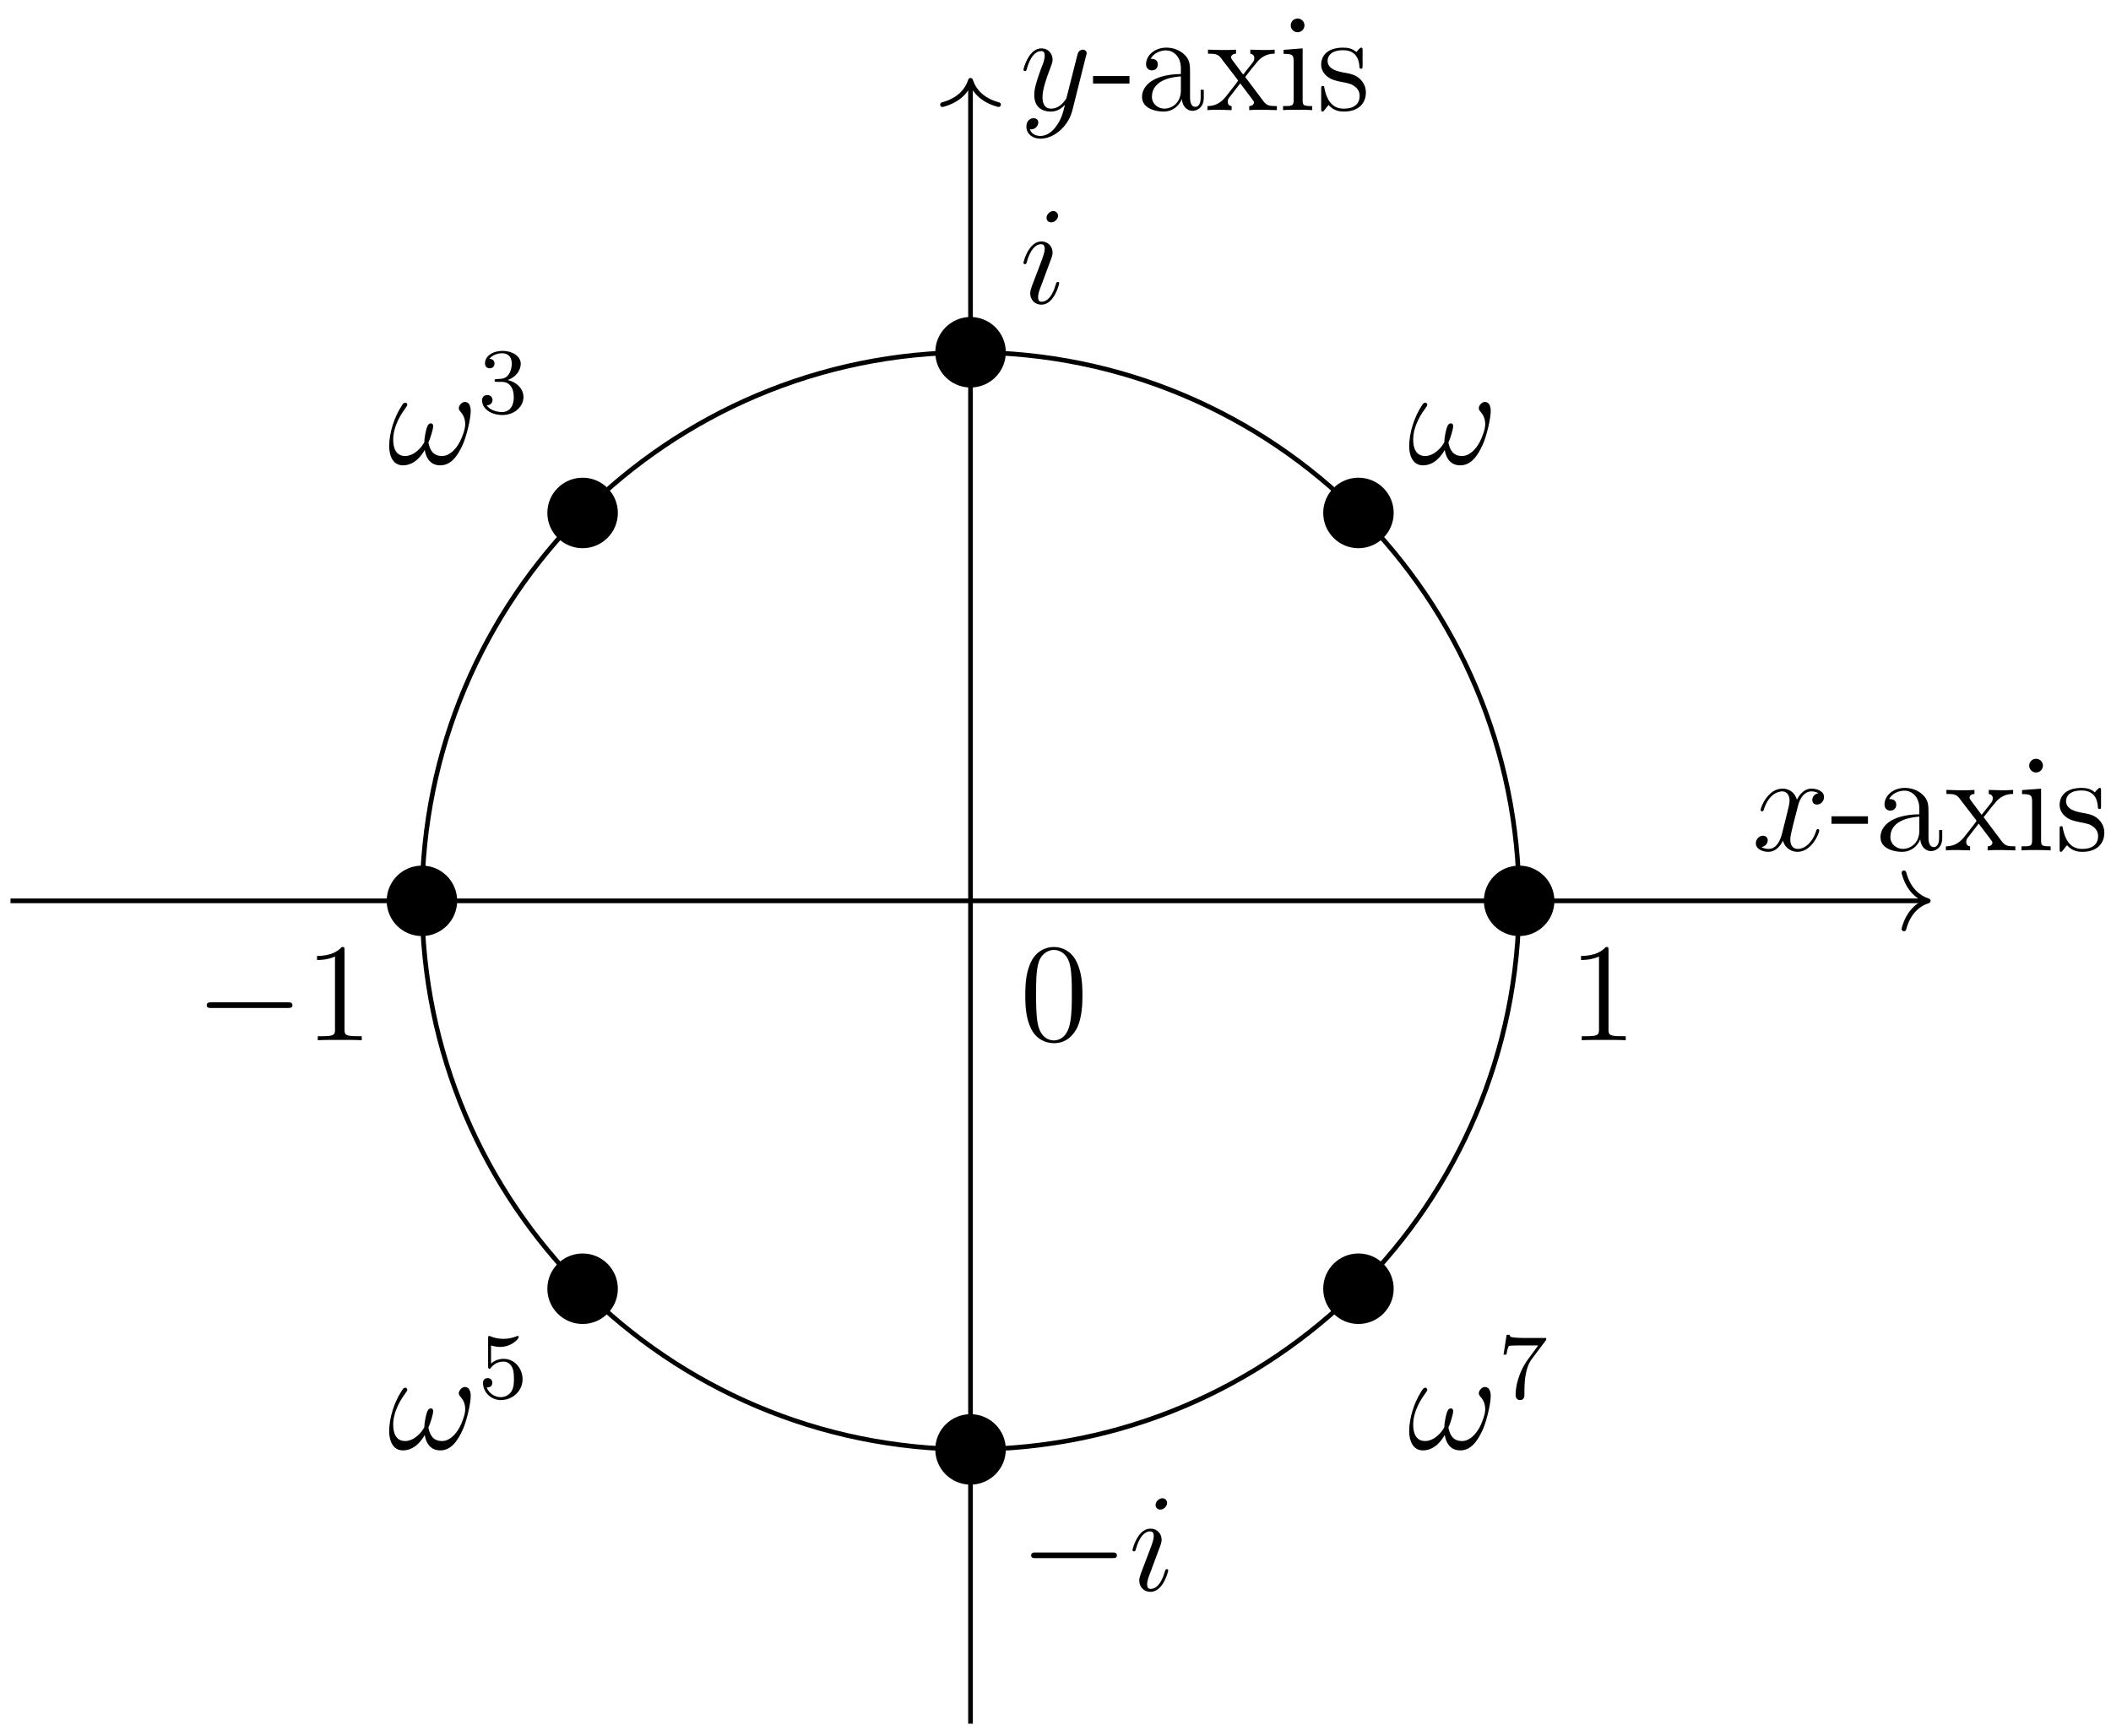
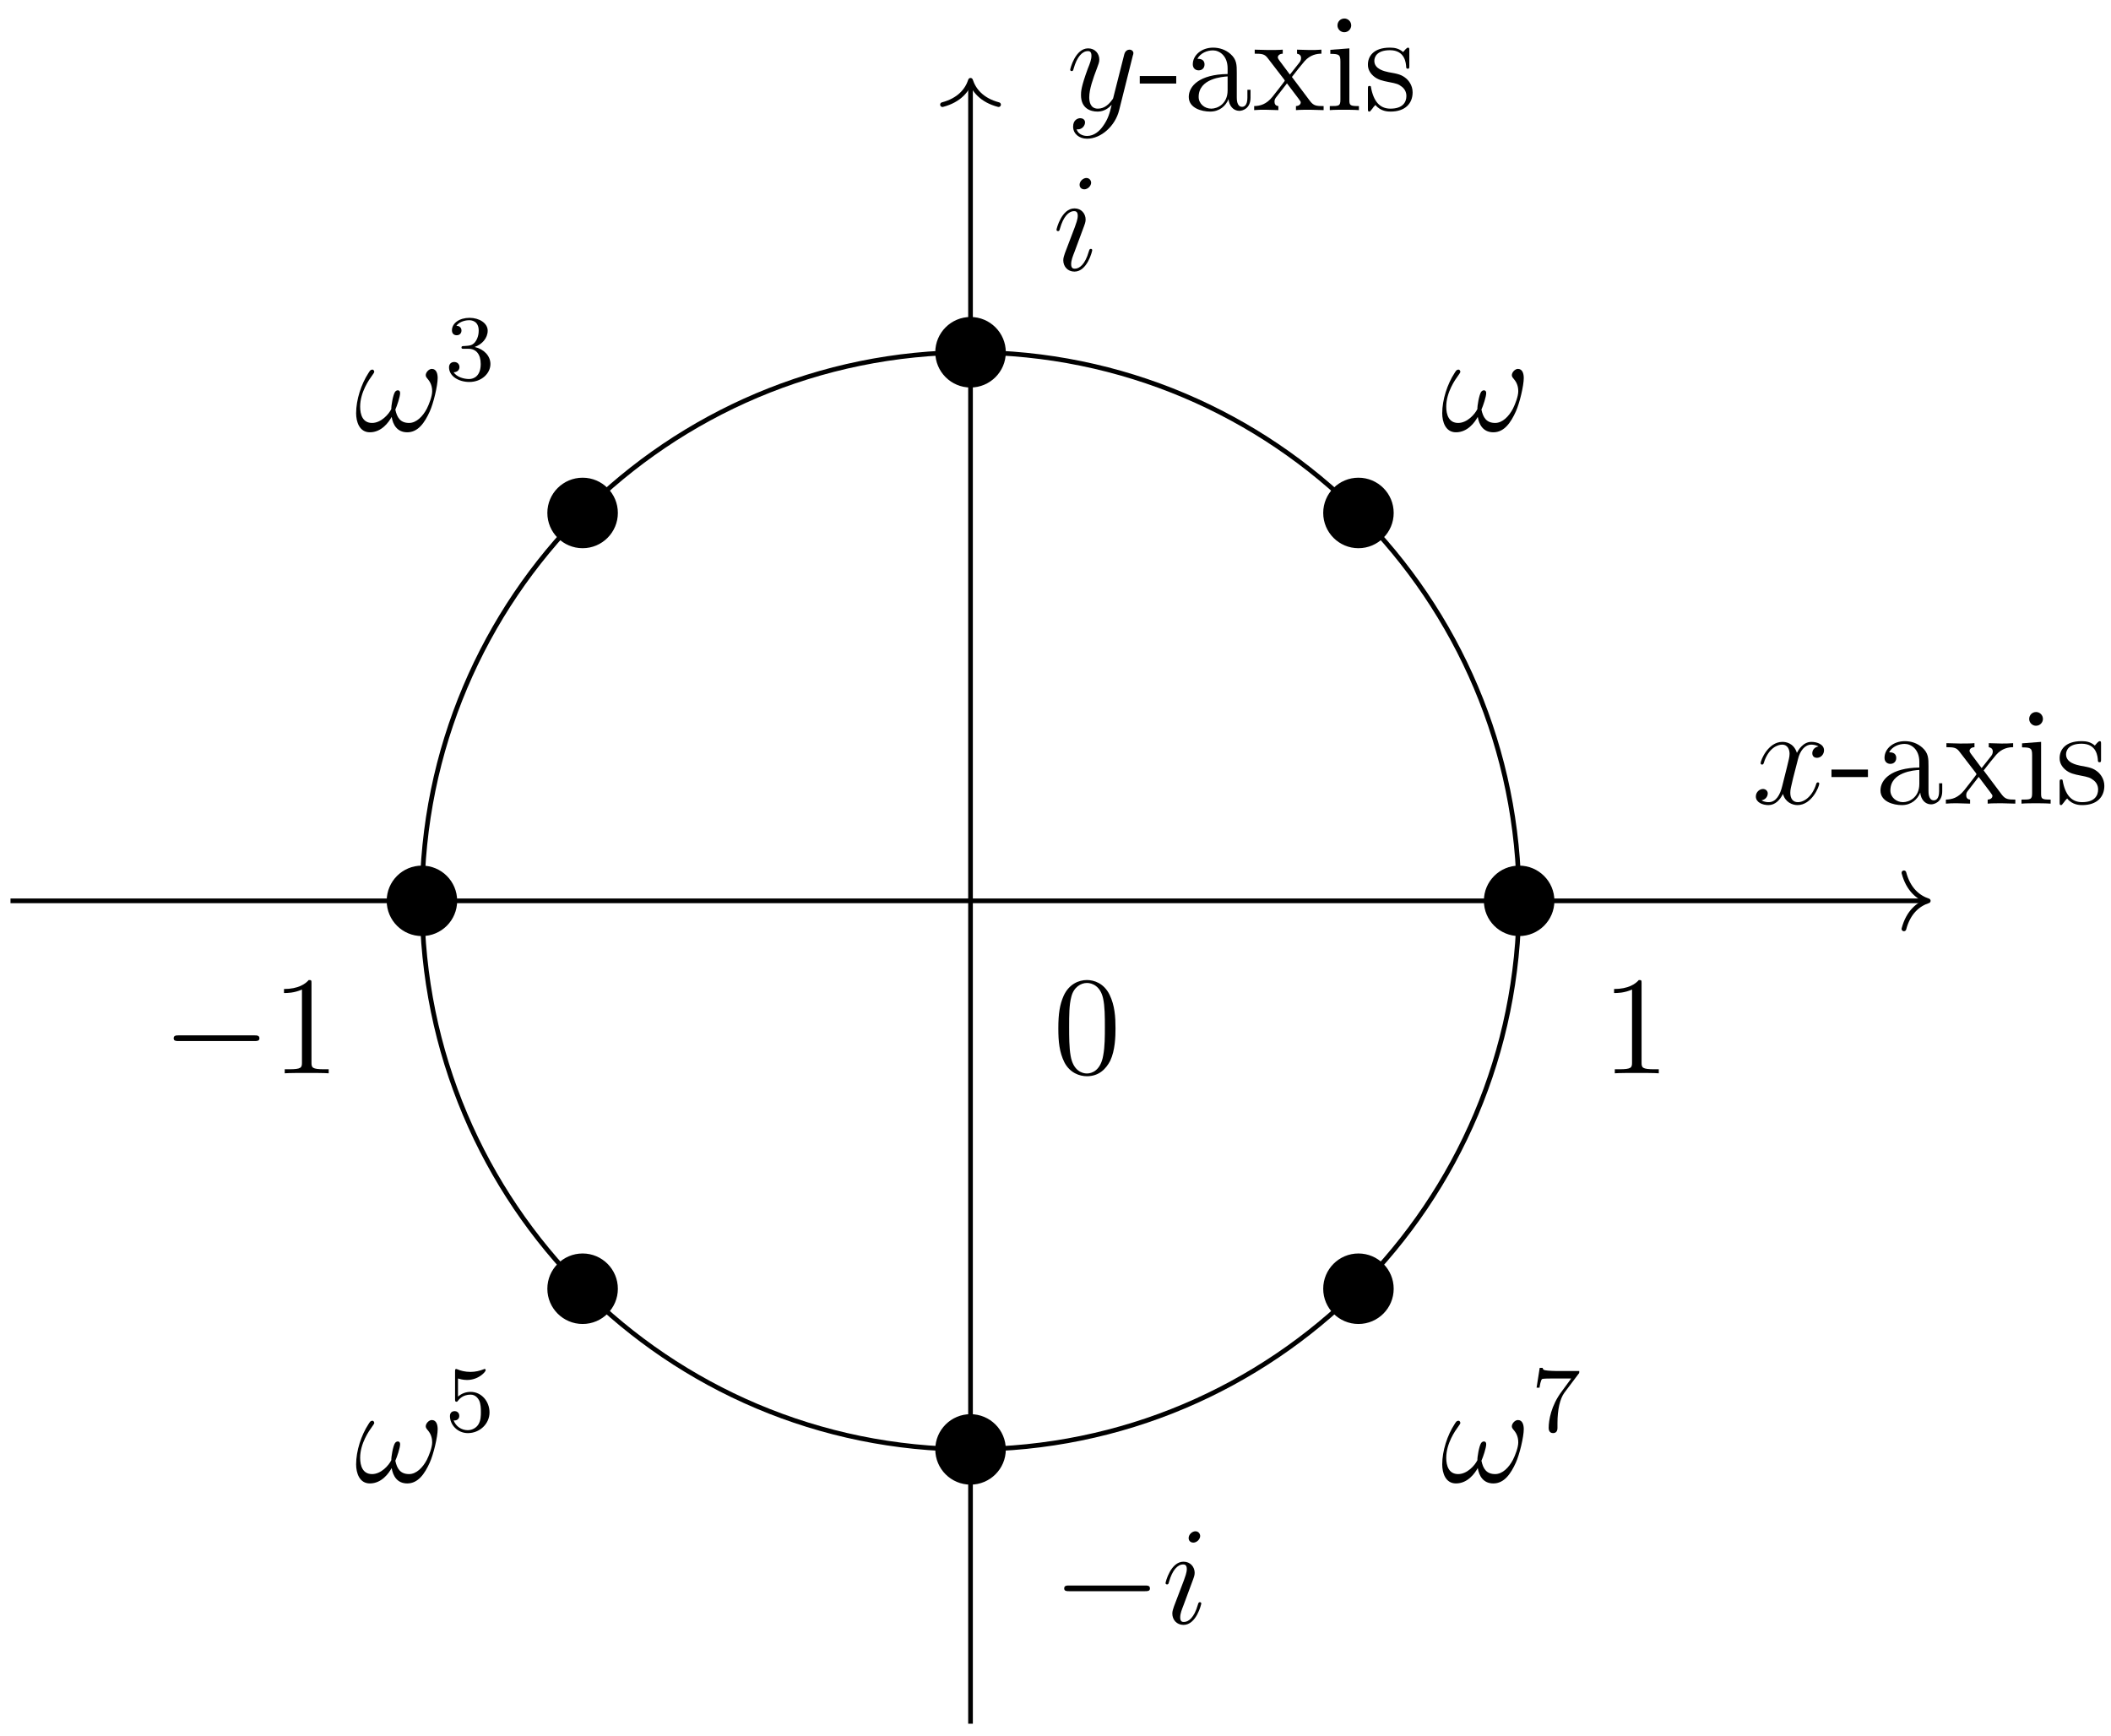
<svg xmlns="http://www.w3.org/2000/svg" xmlns:xlink="http://www.w3.org/1999/xlink" width="180pt" height="148pt" viewBox="0 0 180 148" version="1.1">
  <defs>
    <g>
      <symbol overflow="visible" id="glyph0-0">
        <path style="stroke:none;" d="" />
      </symbol>
      <symbol overflow="visible" id="glyph0-1">
        <path style="stroke:none;" d="M 5.359 -3.828 C 5.359 -4.812 5.297 -5.781 4.859 -6.688 C 4.375 -7.688 3.516 -7.953 2.922 -7.953 C 2.234 -7.953 1.391 -7.609 0.938 -6.609 C 0.609 -5.859 0.484 -5.109 0.484 -3.828 C 0.484 -2.672 0.578 -1.797 1 -0.938 C 1.469 -0.031 2.297 0.25 2.922 0.25 C 3.953 0.25 4.547 -0.375 4.906 -1.062 C 5.328 -1.953 5.359 -3.125 5.359 -3.828 Z M 2.922 0.016 C 2.531 0.016 1.75 -0.203 1.531 -1.5 C 1.406 -2.219 1.406 -3.125 1.406 -3.969 C 1.406 -4.953 1.406 -5.828 1.594 -6.531 C 1.797 -7.344 2.406 -7.703 2.922 -7.703 C 3.375 -7.703 4.062 -7.438 4.297 -6.406 C 4.453 -5.719 4.453 -4.781 4.453 -3.969 C 4.453 -3.172 4.453 -2.266 4.312 -1.531 C 4.094 -0.219 3.328 0.016 2.922 0.016 Z M 2.922 0.016 " />
      </symbol>
      <symbol overflow="visible" id="glyph0-2">
        <path style="stroke:none;" d="M 3.438 -7.656 C 3.438 -7.938 3.438 -7.953 3.203 -7.953 C 2.922 -7.625 2.312 -7.188 1.094 -7.188 L 1.094 -6.844 C 1.359 -6.844 1.953 -6.844 2.625 -7.141 L 2.625 -0.922 C 2.625 -0.484 2.578 -0.344 1.531 -0.344 L 1.156 -0.344 L 1.156 0 C 1.484 -0.031 2.641 -0.031 3.031 -0.031 C 3.438 -0.031 4.578 -0.031 4.906 0 L 4.906 -0.344 L 4.531 -0.344 C 3.484 -0.344 3.438 -0.484 3.438 -0.922 Z M 3.438 -7.656 " />
      </symbol>
      <symbol overflow="visible" id="glyph1-0">
        <path style="stroke:none;" d="" />
      </symbol>
      <symbol overflow="visible" id="glyph1-1">
        <path style="stroke:none;" d="M 5.672 -4.875 C 5.281 -4.812 5.141 -4.516 5.141 -4.297 C 5.141 -4 5.359 -3.906 5.531 -3.906 C 5.891 -3.906 6.141 -4.219 6.141 -4.547 C 6.141 -5.047 5.562 -5.266 5.062 -5.266 C 4.344 -5.266 3.938 -4.547 3.828 -4.328 C 3.547 -5.219 2.812 -5.266 2.594 -5.266 C 1.375 -5.266 0.734 -3.703 0.734 -3.438 C 0.734 -3.391 0.781 -3.328 0.859 -3.328 C 0.953 -3.328 0.984 -3.406 1 -3.453 C 1.406 -4.781 2.219 -5.031 2.562 -5.031 C 3.094 -5.031 3.203 -4.531 3.203 -4.25 C 3.203 -3.984 3.125 -3.703 2.984 -3.125 L 2.578 -1.5 C 2.406 -0.781 2.062 -0.125 1.422 -0.125 C 1.359 -0.125 1.062 -0.125 0.812 -0.281 C 1.25 -0.359 1.344 -0.719 1.344 -0.859 C 1.344 -1.094 1.156 -1.25 0.938 -1.25 C 0.641 -1.25 0.328 -0.984 0.328 -0.609 C 0.328 -0.109 0.891 0.125 1.406 0.125 C 1.984 0.125 2.391 -0.328 2.641 -0.828 C 2.828 -0.125 3.438 0.125 3.875 0.125 C 5.094 0.125 5.734 -1.453 5.734 -1.703 C 5.734 -1.766 5.688 -1.812 5.625 -1.812 C 5.516 -1.812 5.5 -1.75 5.469 -1.656 C 5.141 -0.609 4.453 -0.125 3.906 -0.125 C 3.484 -0.125 3.266 -0.438 3.266 -0.922 C 3.266 -1.188 3.312 -1.375 3.5 -2.156 L 3.922 -3.797 C 4.094 -4.5 4.5 -5.031 5.062 -5.031 C 5.078 -5.031 5.422 -5.031 5.672 -4.875 Z M 5.672 -4.875 " />
      </symbol>
      <symbol overflow="visible" id="glyph1-2">
        <path style="stroke:none;" d="M 3.141 1.344 C 2.828 1.797 2.359 2.203 1.766 2.203 C 1.625 2.203 1.047 2.172 0.875 1.625 C 0.906 1.641 0.969 1.641 0.984 1.641 C 1.344 1.641 1.594 1.328 1.594 1.047 C 1.594 0.781 1.359 0.688 1.188 0.688 C 0.984 0.688 0.578 0.828 0.578 1.406 C 0.578 2.016 1.094 2.438 1.766 2.438 C 2.969 2.438 4.172 1.344 4.5 0.016 L 5.672 -4.656 C 5.688 -4.703 5.719 -4.781 5.719 -4.859 C 5.719 -5.031 5.562 -5.156 5.391 -5.156 C 5.281 -5.156 5.031 -5.109 4.938 -4.75 L 4.047 -1.234 C 4 -1.016 4 -0.984 3.891 -0.859 C 3.656 -0.531 3.266 -0.125 2.688 -0.125 C 2.016 -0.125 1.953 -0.781 1.953 -1.094 C 1.953 -1.781 2.281 -2.703 2.609 -3.562 C 2.734 -3.906 2.812 -4.078 2.812 -4.312 C 2.812 -4.812 2.453 -5.266 1.859 -5.266 C 0.766 -5.266 0.328 -3.531 0.328 -3.438 C 0.328 -3.391 0.375 -3.328 0.453 -3.328 C 0.562 -3.328 0.578 -3.375 0.625 -3.547 C 0.906 -4.547 1.359 -5.031 1.828 -5.031 C 1.938 -5.031 2.141 -5.031 2.141 -4.641 C 2.141 -4.328 2.016 -3.984 1.828 -3.531 C 1.25 -1.953 1.25 -1.562 1.25 -1.281 C 1.25 -0.141 2.062 0.125 2.656 0.125 C 3 0.125 3.438 0.016 3.844 -0.438 L 3.859 -0.422 C 3.688 0.281 3.562 0.75 3.141 1.344 Z M 3.141 1.344 " />
      </symbol>
      <symbol overflow="visible" id="glyph1-3">
        <path style="stroke:none;" d="M 7.094 -4.5 C 7.094 -4.844 7 -5.281 6.594 -5.281 C 6.344 -5.281 6.078 -4.984 6.078 -4.75 C 6.078 -4.641 6.125 -4.562 6.219 -4.453 C 6.391 -4.25 6.625 -3.938 6.625 -3.375 C 6.625 -2.938 6.359 -2.266 6.172 -1.891 C 5.828 -1.234 5.281 -0.672 4.656 -0.672 C 3.906 -0.672 3.625 -1.141 3.484 -1.812 C 3.625 -2.125 3.891 -2.906 3.891 -3.219 C 3.891 -3.344 3.844 -3.453 3.688 -3.453 C 3.609 -3.453 3.516 -3.406 3.453 -3.312 C 3.281 -3.047 3.125 -2.109 3.141 -1.859 C 2.922 -1.406 2.266 -0.672 1.5 -0.672 C 0.703 -0.672 0.484 -1.375 0.484 -2.062 C 0.484 -3.297 1.266 -4.391 1.484 -4.688 C 1.609 -4.859 1.688 -4.984 1.688 -5.016 C 1.688 -5.094 1.641 -5.219 1.531 -5.219 C 1.344 -5.219 1.281 -5.062 1.188 -4.922 C 0.578 -3.984 0.141 -2.656 0.141 -1.5 C 0.141 -0.766 0.422 0.125 1.312 0.125 C 2.312 0.125 2.922 -0.734 3.172 -1.188 C 3.281 -0.516 3.641 0.125 4.5 0.125 C 5.422 0.125 5.984 -0.688 6.422 -1.656 C 6.734 -2.344 7.094 -3.844 7.094 -4.5 Z M 7.094 -4.5 " />
      </symbol>
      <symbol overflow="visible" id="glyph1-4">
        <path style="stroke:none;" d="M 3.375 -1.703 C 3.375 -1.766 3.328 -1.812 3.266 -1.812 C 3.156 -1.812 3.141 -1.781 3.078 -1.578 C 2.766 -0.484 2.281 -0.125 1.891 -0.125 C 1.75 -0.125 1.578 -0.156 1.578 -0.516 C 1.578 -0.844 1.719 -1.188 1.859 -1.547 L 2.688 -3.781 C 2.719 -3.875 2.812 -4.094 2.812 -4.312 C 2.812 -4.812 2.453 -5.266 1.859 -5.266 C 0.766 -5.266 0.328 -3.531 0.328 -3.438 C 0.328 -3.391 0.375 -3.328 0.453 -3.328 C 0.562 -3.328 0.578 -3.375 0.625 -3.547 C 0.906 -4.547 1.359 -5.031 1.828 -5.031 C 1.938 -5.031 2.141 -5.016 2.141 -4.641 C 2.141 -4.328 1.984 -3.938 1.891 -3.672 L 1.047 -1.453 C 0.984 -1.25 0.906 -1.062 0.906 -0.844 C 0.906 -0.312 1.281 0.125 1.859 0.125 C 2.953 0.125 3.375 -1.625 3.375 -1.703 Z M 3.281 -7.453 C 3.281 -7.641 3.141 -7.859 2.875 -7.859 C 2.609 -7.859 2.297 -7.594 2.297 -7.281 C 2.297 -6.984 2.547 -6.891 2.688 -6.891 C 3.016 -6.891 3.281 -7.203 3.281 -7.453 Z M 3.281 -7.453 " />
      </symbol>
      <symbol overflow="visible" id="glyph2-0">
        <path style="stroke:none;" d="" />
      </symbol>
      <symbol overflow="visible" id="glyph2-1">
        <path style="stroke:none;" d="M 3.234 -2.266 L 3.234 -2.906 L 0.125 -2.906 L 0.125 -2.266 Z M 3.234 -2.266 " />
      </symbol>
      <symbol overflow="visible" id="glyph2-2">
        <path style="stroke:none;" d="M 5.672 -1.062 L 5.672 -1.734 L 5.406 -1.734 L 5.406 -1.062 C 5.406 -0.375 5.109 -0.281 4.953 -0.281 C 4.5 -0.281 4.5 -0.922 4.5 -1.094 L 4.5 -3.188 C 4.5 -3.844 4.5 -4.312 3.969 -4.781 C 3.547 -5.156 3.016 -5.328 2.484 -5.328 C 1.5 -5.328 0.75 -4.688 0.75 -3.906 C 0.75 -3.562 0.984 -3.391 1.25 -3.391 C 1.547 -3.391 1.75 -3.594 1.75 -3.891 C 1.75 -4.375 1.312 -4.375 1.141 -4.375 C 1.406 -4.875 1.984 -5.094 2.469 -5.094 C 3.016 -5.094 3.719 -4.641 3.719 -3.562 L 3.719 -3.078 C 1.312 -3.047 0.406 -2.047 0.406 -1.125 C 0.406 -0.172 1.5 0.125 2.234 0.125 C 3.031 0.125 3.562 -0.359 3.797 -0.938 C 3.844 -0.375 4.203 0.062 4.719 0.062 C 4.969 0.062 5.672 -0.109 5.672 -1.062 Z M 3.719 -1.688 C 3.719 -0.516 2.844 -0.125 2.328 -0.125 C 1.75 -0.125 1.25 -0.547 1.25 -1.125 C 1.25 -2.703 3.281 -2.844 3.719 -2.875 Z M 3.719 -1.688 " />
      </symbol>
      <symbol overflow="visible" id="glyph2-3">
        <path style="stroke:none;" d="M 6.047 0 L 6.047 -0.344 C 5.422 -0.344 5.203 -0.375 4.906 -0.75 L 3.344 -2.828 C 3.688 -3.281 4.203 -3.922 4.422 -4.172 C 4.906 -4.719 5.469 -4.812 5.859 -4.812 L 5.859 -5.156 C 5.344 -5.125 5.312 -5.125 4.859 -5.125 L 3.781 -5.156 L 3.781 -4.812 C 3.938 -4.781 4.125 -4.703 4.125 -4.438 C 4.125 -4.234 4.016 -4.094 3.938 -4 L 3.172 -3.031 L 2.25 -4.266 C 2.219 -4.312 2.141 -4.422 2.141 -4.5 C 2.141 -4.578 2.203 -4.797 2.562 -4.812 L 2.562 -5.156 C 2.266 -5.125 1.656 -5.125 1.328 -5.125 L 0.172 -5.156 L 0.172 -4.812 C 0.781 -4.812 1.016 -4.781 1.266 -4.453 L 2.672 -2.625 C 2.688 -2.609 2.734 -2.531 2.734 -2.5 C 2.734 -2.469 1.812 -1.297 1.688 -1.141 C 1.156 -0.484 0.641 -0.359 0.125 -0.344 L 0.125 0 C 0.578 -0.031 0.594 -0.031 1.109 -0.031 L 2.188 0 L 2.188 -0.344 C 1.906 -0.375 1.859 -0.562 1.859 -0.734 C 1.859 -0.922 1.938 -1.016 2.062 -1.172 L 2.922 -2.281 L 3.891 -1 C 4.094 -0.734 4.094 -0.719 4.094 -0.641 C 4.094 -0.547 4 -0.359 3.688 -0.344 L 3.688 0 C 4 -0.031 4.578 -0.031 4.906 -0.031 Z M 6.047 0 " />
      </symbol>
      <symbol overflow="visible" id="glyph2-4">
        <path style="stroke:none;" d="M 2.875 0 L 2.875 -0.344 C 2.109 -0.344 2.062 -0.406 2.062 -0.875 L 2.062 -5.266 L 0.438 -5.141 L 0.438 -4.797 C 1.188 -4.797 1.297 -4.719 1.297 -4.141 L 1.297 -0.891 C 1.297 -0.344 1.172 -0.344 0.391 -0.344 L 0.391 0 C 0.734 -0.031 1.297 -0.031 1.656 -0.031 C 1.781 -0.031 2.469 -0.031 2.875 0 Z M 2.219 -7.219 C 2.219 -7.578 1.922 -7.812 1.641 -7.812 C 1.297 -7.812 1.047 -7.547 1.047 -7.219 C 1.047 -6.906 1.312 -6.641 1.625 -6.641 C 1.984 -6.641 2.219 -6.938 2.219 -7.219 Z M 2.219 -7.219 " />
      </symbol>
      <symbol overflow="visible" id="glyph2-5">
        <path style="stroke:none;" d="M 4.203 -1.516 C 4.203 -2.156 3.812 -2.547 3.703 -2.656 C 3.281 -3.031 2.953 -3.094 2.156 -3.234 C 1.812 -3.312 0.938 -3.484 0.938 -4.203 C 0.938 -4.562 1.188 -5.109 2.266 -5.109 C 3.562 -5.109 3.641 -4 3.656 -3.641 C 3.672 -3.531 3.75 -3.531 3.797 -3.531 C 3.922 -3.531 3.922 -3.594 3.922 -3.812 L 3.922 -5.062 C 3.922 -5.266 3.922 -5.328 3.797 -5.328 C 3.703 -5.328 3.484 -5.062 3.391 -4.953 C 3.031 -5.266 2.656 -5.328 2.266 -5.328 C 0.828 -5.328 0.391 -4.547 0.391 -3.891 C 0.391 -3.75 0.391 -3.328 0.844 -2.922 C 1.234 -2.578 1.641 -2.5 2.188 -2.391 C 2.844 -2.266 3 -2.219 3.297 -1.984 C 3.516 -1.812 3.672 -1.547 3.672 -1.203 C 3.672 -0.688 3.375 -0.125 2.312 -0.125 C 1.531 -0.125 0.953 -0.578 0.688 -1.766 C 0.641 -1.984 0.641 -2.016 0.641 -2.016 C 0.609 -2.062 0.562 -2.062 0.531 -2.062 C 0.391 -2.062 0.391 -2 0.391 -1.781 L 0.391 -0.156 C 0.391 0.062 0.391 0.125 0.516 0.125 C 0.578 0.125 0.578 0.109 0.781 -0.141 C 0.844 -0.234 0.844 -0.25 1.031 -0.438 C 1.484 0.125 2.125 0.125 2.328 0.125 C 3.578 0.125 4.203 -0.578 4.203 -1.516 Z M 4.203 -1.516 " />
      </symbol>
      <symbol overflow="visible" id="glyph3-0">
        <path style="stroke:none;" d="" />
      </symbol>
      <symbol overflow="visible" id="glyph3-1">
        <path style="stroke:none;" d="M 2.016 -2.656 C 2.641 -2.656 3.047 -2.203 3.047 -1.359 C 3.047 -0.359 2.484 -0.078 2.062 -0.078 C 1.625 -0.078 1.016 -0.234 0.734 -0.656 C 1.031 -0.656 1.234 -0.844 1.234 -1.094 C 1.234 -1.359 1.047 -1.531 0.781 -1.531 C 0.578 -1.531 0.344 -1.406 0.344 -1.078 C 0.344 -0.328 1.156 0.172 2.078 0.172 C 3.125 0.172 3.875 -0.562 3.875 -1.359 C 3.875 -2.031 3.344 -2.625 2.531 -2.812 C 3.156 -3.031 3.641 -3.562 3.641 -4.203 C 3.641 -4.844 2.922 -5.297 2.094 -5.297 C 1.234 -5.297 0.594 -4.844 0.594 -4.234 C 0.594 -3.938 0.781 -3.812 1 -3.812 C 1.25 -3.812 1.406 -3.984 1.406 -4.219 C 1.406 -4.516 1.141 -4.625 0.969 -4.625 C 1.312 -5.062 1.922 -5.094 2.062 -5.094 C 2.266 -5.094 2.875 -5.031 2.875 -4.203 C 2.875 -3.656 2.641 -3.312 2.531 -3.188 C 2.297 -2.938 2.109 -2.922 1.625 -2.891 C 1.469 -2.891 1.406 -2.875 1.406 -2.766 C 1.406 -2.656 1.484 -2.656 1.625 -2.656 Z M 2.016 -2.656 " />
      </symbol>
      <symbol overflow="visible" id="glyph3-2">
        <path style="stroke:none;" d="M 1.109 -4.484 C 1.219 -4.453 1.531 -4.359 1.875 -4.359 C 2.875 -4.359 3.469 -5.062 3.469 -5.188 C 3.469 -5.281 3.422 -5.297 3.375 -5.297 C 3.359 -5.297 3.344 -5.297 3.281 -5.266 C 2.969 -5.141 2.594 -5.047 2.172 -5.047 C 1.703 -5.047 1.312 -5.156 1.062 -5.266 C 0.984 -5.297 0.969 -5.297 0.953 -5.297 C 0.859 -5.297 0.859 -5.219 0.859 -5.062 L 0.859 -2.734 C 0.859 -2.594 0.859 -2.5 0.984 -2.5 C 1.047 -2.5 1.062 -2.531 1.109 -2.594 C 1.203 -2.703 1.5 -3.109 2.188 -3.109 C 2.625 -3.109 2.844 -2.75 2.922 -2.594 C 3.047 -2.312 3.062 -1.938 3.062 -1.641 C 3.062 -1.344 3.062 -0.906 2.844 -0.562 C 2.688 -0.312 2.359 -0.078 1.938 -0.078 C 1.422 -0.078 0.922 -0.391 0.734 -0.922 C 0.75 -0.906 0.812 -0.906 0.812 -0.906 C 1.031 -0.906 1.219 -1.047 1.219 -1.297 C 1.219 -1.594 0.984 -1.703 0.828 -1.703 C 0.672 -1.703 0.422 -1.625 0.422 -1.281 C 0.422 -0.562 1.047 0.172 1.953 0.172 C 2.953 0.172 3.797 -0.609 3.797 -1.594 C 3.797 -2.516 3.125 -3.344 2.188 -3.344 C 1.797 -3.344 1.422 -3.219 1.109 -2.938 Z M 1.109 -4.484 " />
      </symbol>
      <symbol overflow="visible" id="glyph3-3">
        <path style="stroke:none;" d="M 4.031 -4.859 C 4.109 -4.938 4.109 -4.953 4.109 -5.125 L 2.078 -5.125 C 1.875 -5.125 1.641 -5.141 1.438 -5.156 C 1.016 -5.188 1.016 -5.266 0.984 -5.391 L 0.734 -5.391 L 0.469 -3.703 L 0.719 -3.703 C 0.734 -3.828 0.828 -4.375 0.938 -4.438 C 1.016 -4.484 1.625 -4.484 1.734 -4.484 L 3.422 -4.484 L 2.609 -3.375 C 1.703 -2.172 1.5 -0.906 1.5 -0.281 C 1.5 -0.203 1.5 0.172 1.875 0.172 C 2.25 0.172 2.25 -0.188 2.25 -0.281 L 2.25 -0.672 C 2.25 -1.812 2.453 -2.75 2.844 -3.281 Z M 4.031 -4.859 " />
      </symbol>
      <symbol overflow="visible" id="glyph4-0">
        <path style="stroke:none;" d="" />
      </symbol>
      <symbol overflow="visible" id="glyph4-1">
        <path style="stroke:none;" d="M 7.875 -2.75 C 8.078 -2.75 8.297 -2.75 8.297 -2.984 C 8.297 -3.234 8.078 -3.234 7.875 -3.234 L 1.406 -3.234 C 1.203 -3.234 0.984 -3.234 0.984 -2.984 C 0.984 -2.75 1.203 -2.75 1.406 -2.75 Z M 7.875 -2.75 " />
      </symbol>
    </g>
  </defs>
  <g id="surface1">
    <path style="fill:none;stroke-width:0.399;stroke-linecap:butt;stroke-linejoin:miter;stroke:rgb(0%,0%,0%);stroke-opacity:1;stroke-miterlimit:10;" d="M -81.86 -0 L 81.464 -0 " transform="matrix(1,0,0,-1,82.755,76.816)" />
    <path style="fill:none;stroke-width:0.399;stroke-linecap:round;stroke-linejoin:round;stroke:rgb(0%,0%,0%);stroke-opacity:1;stroke-miterlimit:10;" d="M -2.074 2.39 C -1.695 0.957 -0.851 0.281 0.001 -0 C -0.851 -0.278 -1.695 -0.957 -2.074 -2.391 " transform="matrix(1,0,0,-1,164.4172,76.816)" />
    <path style="fill:none;stroke-width:0.399;stroke-linecap:butt;stroke-linejoin:miter;stroke:rgb(0%,0%,0%);stroke-opacity:1;stroke-miterlimit:10;" d="M -0.001 -70.168 L -0.001 69.769 " transform="matrix(1,0,0,-1,82.755,76.816)" />
    <path style="fill:none;stroke-width:0.399;stroke-linecap:round;stroke-linejoin:round;stroke:rgb(0%,0%,0%);stroke-opacity:1;stroke-miterlimit:10;" d="M -2.074 2.392 C -1.695 0.958 -0.851 0.278 0.001 0.001 C -0.851 -0.28 -1.695 -0.956 -2.074 -2.39 " transform="matrix(0,-1,-1,0,82.755,6.84824)" />
    <g style="fill:rgb(0%,0%,0%);fill-opacity:1;">
-       <use xlink:href="#glyph0-1" x="86.939" y="88.704" />
+       <use xlink:href="#glyph0-1" x="89.757" y="91.522" />
    </g>
    <g style="fill:rgb(0%,0%,0%);fill-opacity:1;">
-       <use xlink:href="#glyph1-1" x="149.389" y="72.513" />
+       <use xlink:href="#glyph1-1" x="149.389" y="68.527" />
    </g>
    <g style="fill:rgb(0%,0%,0%);fill-opacity:1;">
-       <use xlink:href="#glyph2-1" x="156.041" y="72.513" />
-       <use xlink:href="#glyph2-2" x="159.938" y="72.513" />
-       <use xlink:href="#glyph2-3" x="165.796" y="72.513" />
-       <use xlink:href="#glyph2-4" x="171.977" y="72.513" />
-       <use xlink:href="#glyph2-5" x="175.229" y="72.513" />
+       <use xlink:href="#glyph2-1" x="156.041" y="68.527" />
+       <use xlink:href="#glyph2-2" x="159.938" y="68.527" />
+       <use xlink:href="#glyph2-3" x="165.796" y="68.527" />
+       <use xlink:href="#glyph2-4" x="171.977" y="68.527" />
+       <use xlink:href="#glyph2-5" x="175.229" y="68.527" />
    </g>
    <g style="fill:rgb(0%,0%,0%);fill-opacity:1;">
-       <use xlink:href="#glyph1-2" x="86.939" y="9.39" />
+       <use xlink:href="#glyph1-2" x="90.924" y="9.39" />
    </g>
    <g style="fill:rgb(0%,0%,0%);fill-opacity:1;">
-       <use xlink:href="#glyph2-1" x="93.075" y="9.39" />
-       <use xlink:href="#glyph2-2" x="96.972" y="9.39" />
-       <use xlink:href="#glyph2-3" x="102.83" y="9.39" />
-       <use xlink:href="#glyph2-4" x="109.011" y="9.39" />
-       <use xlink:href="#glyph2-5" x="112.263" y="9.39" />
+       <use xlink:href="#glyph2-1" x="97.06" y="9.39" />
+       <use xlink:href="#glyph2-2" x="100.957" y="9.39" />
+       <use xlink:href="#glyph2-3" x="106.815" y="9.39" />
+       <use xlink:href="#glyph2-4" x="112.996" y="9.39" />
+       <use xlink:href="#glyph2-5" x="116.248" y="9.39" />
    </g>
    <path style="fill:none;stroke-width:0.399;stroke-linecap:butt;stroke-linejoin:miter;stroke:rgb(0%,0%,0%);stroke-opacity:1;stroke-miterlimit:10;" d="M 46.772 -0 C 46.772 25.832 25.831 46.773 -0.001 46.773 C -25.833 46.773 -46.771 25.832 -46.771 -0 C -46.771 -25.832 -25.833 -46.774 -0.001 -46.774 C 25.831 -46.774 46.772 -25.832 46.772 -0 Z M 46.772 -0 " transform="matrix(1,0,0,-1,82.755,76.816)" />
    <path style="fill-rule:nonzero;fill:rgb(0%,0%,0%);fill-opacity:1;stroke-width:0.399;stroke-linecap:butt;stroke-linejoin:miter;stroke:rgb(0%,0%,0%);stroke-opacity:1;stroke-miterlimit:10;" d="M 49.585 -0 C 49.585 1.55 48.327 2.804 46.776 2.804 C 45.229 2.804 43.972 1.55 43.972 -0 C 43.972 -1.551 45.229 -2.805 46.776 -2.805 C 48.327 -2.805 49.585 -1.551 49.585 -0 Z M 49.585 -0 " transform="matrix(1,0,0,-1,82.755,76.816)" />
    <g style="fill:rgb(0%,0%,0%);fill-opacity:1;">
-       <use xlink:href="#glyph0-2" x="133.717" y="88.704" />
+       <use xlink:href="#glyph0-2" x="136.535" y="91.522" />
    </g>
    <path style="fill-rule:nonzero;fill:rgb(0%,0%,0%);fill-opacity:1;stroke-width:0.399;stroke-linecap:butt;stroke-linejoin:miter;stroke:rgb(0%,0%,0%);stroke-opacity:1;stroke-miterlimit:10;" d="M 35.882 33.078 C 35.882 34.629 34.628 35.882 33.077 35.882 C 31.526 35.882 30.272 34.629 30.272 33.078 C 30.272 31.527 31.526 30.269 33.077 30.269 C 34.628 30.269 35.882 31.527 35.882 33.078 Z M 35.882 33.078 " transform="matrix(1,0,0,-1,82.755,76.816)" />
    <g style="fill:rgb(0%,0%,0%);fill-opacity:1;">
-       <use xlink:href="#glyph1-3" x="120.016" y="39.555" />
+       <use xlink:href="#glyph1-3" x="122.834" y="36.737" />
    </g>
    <path style="fill-rule:nonzero;fill:rgb(0%,0%,0%);fill-opacity:1;stroke-width:0.399;stroke-linecap:butt;stroke-linejoin:miter;stroke:rgb(0%,0%,0%);stroke-opacity:1;stroke-miterlimit:10;" d="M 2.808 46.777 C 2.808 48.328 1.55 49.586 -0.001 49.586 C -1.548 49.586 -2.806 48.328 -2.806 46.777 C -2.806 45.23 -1.548 43.972 -0.001 43.972 C 1.55 43.972 2.808 45.23 2.808 46.777 Z M 2.808 46.777 " transform="matrix(1,0,0,-1,82.755,76.816)" />
    <g style="fill:rgb(0%,0%,0%);fill-opacity:1;">
-       <use xlink:href="#glyph1-4" x="86.939" y="25.854" />
+       <use xlink:href="#glyph1-4" x="89.757" y="23.036" />
    </g>
    <path style="fill-rule:nonzero;fill:rgb(0%,0%,0%);fill-opacity:1;stroke-width:0.399;stroke-linecap:butt;stroke-linejoin:miter;stroke:rgb(0%,0%,0%);stroke-opacity:1;stroke-miterlimit:10;" d="M -30.271 33.078 C -30.271 34.629 -31.528 35.882 -33.075 35.882 C -34.626 35.882 -35.884 34.629 -35.884 33.078 C -35.884 31.527 -34.626 30.269 -33.075 30.269 C -31.528 30.269 -30.271 31.527 -30.271 33.078 Z M -30.271 33.078 " transform="matrix(1,0,0,-1,82.755,76.816)" />
    <g style="fill:rgb(0%,0%,0%);fill-opacity:1;">
-       <use xlink:href="#glyph1-3" x="33.043" y="39.555" />
+       <use xlink:href="#glyph1-3" x="30.225" y="36.737" />
    </g>
    <g style="fill:rgb(0%,0%,0%);fill-opacity:1;">
-       <use xlink:href="#glyph3-1" x="40.761" y="35.217" />
+       <use xlink:href="#glyph3-1" x="37.943" y="32.399" />
    </g>
    <path style="fill-rule:nonzero;fill:rgb(0%,0%,0%);fill-opacity:1;stroke-width:0.399;stroke-linecap:butt;stroke-linejoin:miter;stroke:rgb(0%,0%,0%);stroke-opacity:1;stroke-miterlimit:10;" d="M -43.974 -0 C -43.974 1.55 -45.228 2.804 -46.778 2.804 C -48.329 2.804 -49.583 1.55 -49.583 -0 C -49.583 -1.551 -48.329 -2.805 -46.778 -2.805 C -45.228 -2.805 -43.974 -1.551 -43.974 -0 Z M -43.974 -0 " transform="matrix(1,0,0,-1,82.755,76.816)" />
    <g style="fill:rgb(0%,0%,0%);fill-opacity:1;">
-       <use xlink:href="#glyph4-1" x="16.641" y="88.704" />
+       <use xlink:href="#glyph4-1" x="13.824" y="91.522" />
    </g>
    <g style="fill:rgb(0%,0%,0%);fill-opacity:1;">
-       <use xlink:href="#glyph0-2" x="25.939" y="88.704" />
+       <use xlink:href="#glyph0-2" x="23.122" y="91.522" />
    </g>
    <path style="fill-rule:nonzero;fill:rgb(0%,0%,0%);fill-opacity:1;stroke-width:0.399;stroke-linecap:butt;stroke-linejoin:miter;stroke:rgb(0%,0%,0%);stroke-opacity:1;stroke-miterlimit:10;" d="M -30.271 -33.079 C -30.271 -31.528 -31.528 -30.27 -33.075 -30.27 C -34.626 -30.27 -35.884 -31.528 -35.884 -33.079 C -35.884 -34.625 -34.626 -35.883 -33.075 -35.883 C -31.528 -35.883 -30.271 -34.625 -30.271 -33.079 Z M -30.271 -33.079 " transform="matrix(1,0,0,-1,82.755,76.816)" />
    <g style="fill:rgb(0%,0%,0%);fill-opacity:1;">
-       <use xlink:href="#glyph1-3" x="33.043" y="123.552" />
+       <use xlink:href="#glyph1-3" x="30.225" y="126.37" />
    </g>
    <g style="fill:rgb(0%,0%,0%);fill-opacity:1;">
-       <use xlink:href="#glyph3-2" x="40.761" y="119.214" />
+       <use xlink:href="#glyph3-2" x="37.943" y="122.032" />
    </g>
    <path style="fill-rule:nonzero;fill:rgb(0%,0%,0%);fill-opacity:1;stroke-width:0.399;stroke-linecap:butt;stroke-linejoin:miter;stroke:rgb(0%,0%,0%);stroke-opacity:1;stroke-miterlimit:10;" d="M 2.808 -46.778 C 2.808 -45.227 1.55 -43.973 -0.001 -43.973 C -1.548 -43.973 -2.806 -45.227 -2.806 -46.778 C -2.806 -48.329 -1.548 -49.582 -0.001 -49.582 C 1.55 -49.582 2.808 -48.329 2.808 -46.778 Z M 2.808 -46.778 " transform="matrix(1,0,0,-1,82.755,76.816)" />
    <g style="fill:rgb(0%,0%,0%);fill-opacity:1;">
-       <use xlink:href="#glyph4-1" x="86.939" y="135.616" />
+       <use xlink:href="#glyph4-1" x="89.757" y="138.434" />
    </g>
    <g style="fill:rgb(0%,0%,0%);fill-opacity:1;">
-       <use xlink:href="#glyph1-4" x="96.237" y="135.616" />
+       <use xlink:href="#glyph1-4" x="99.055" y="138.434" />
    </g>
    <path style="fill-rule:nonzero;fill:rgb(0%,0%,0%);fill-opacity:1;stroke-width:0.399;stroke-linecap:butt;stroke-linejoin:miter;stroke:rgb(0%,0%,0%);stroke-opacity:1;stroke-miterlimit:10;" d="M 35.882 -33.079 C 35.882 -31.528 34.628 -30.27 33.077 -30.27 C 31.526 -30.27 30.272 -31.528 30.272 -33.079 C 30.272 -34.625 31.526 -35.883 33.077 -35.883 C 34.628 -35.883 35.882 -34.625 35.882 -33.079 Z M 35.882 -33.079 " transform="matrix(1,0,0,-1,82.755,76.816)" />
    <g style="fill:rgb(0%,0%,0%);fill-opacity:1;">
-       <use xlink:href="#glyph1-3" x="120.016" y="123.552" />
+       <use xlink:href="#glyph1-3" x="122.834" y="126.37" />
    </g>
    <g style="fill:rgb(0%,0%,0%);fill-opacity:1;">
-       <use xlink:href="#glyph3-3" x="127.734" y="119.214" />
+       <use xlink:href="#glyph3-3" x="130.552" y="122.032" />
    </g>
  </g>
</svg>
